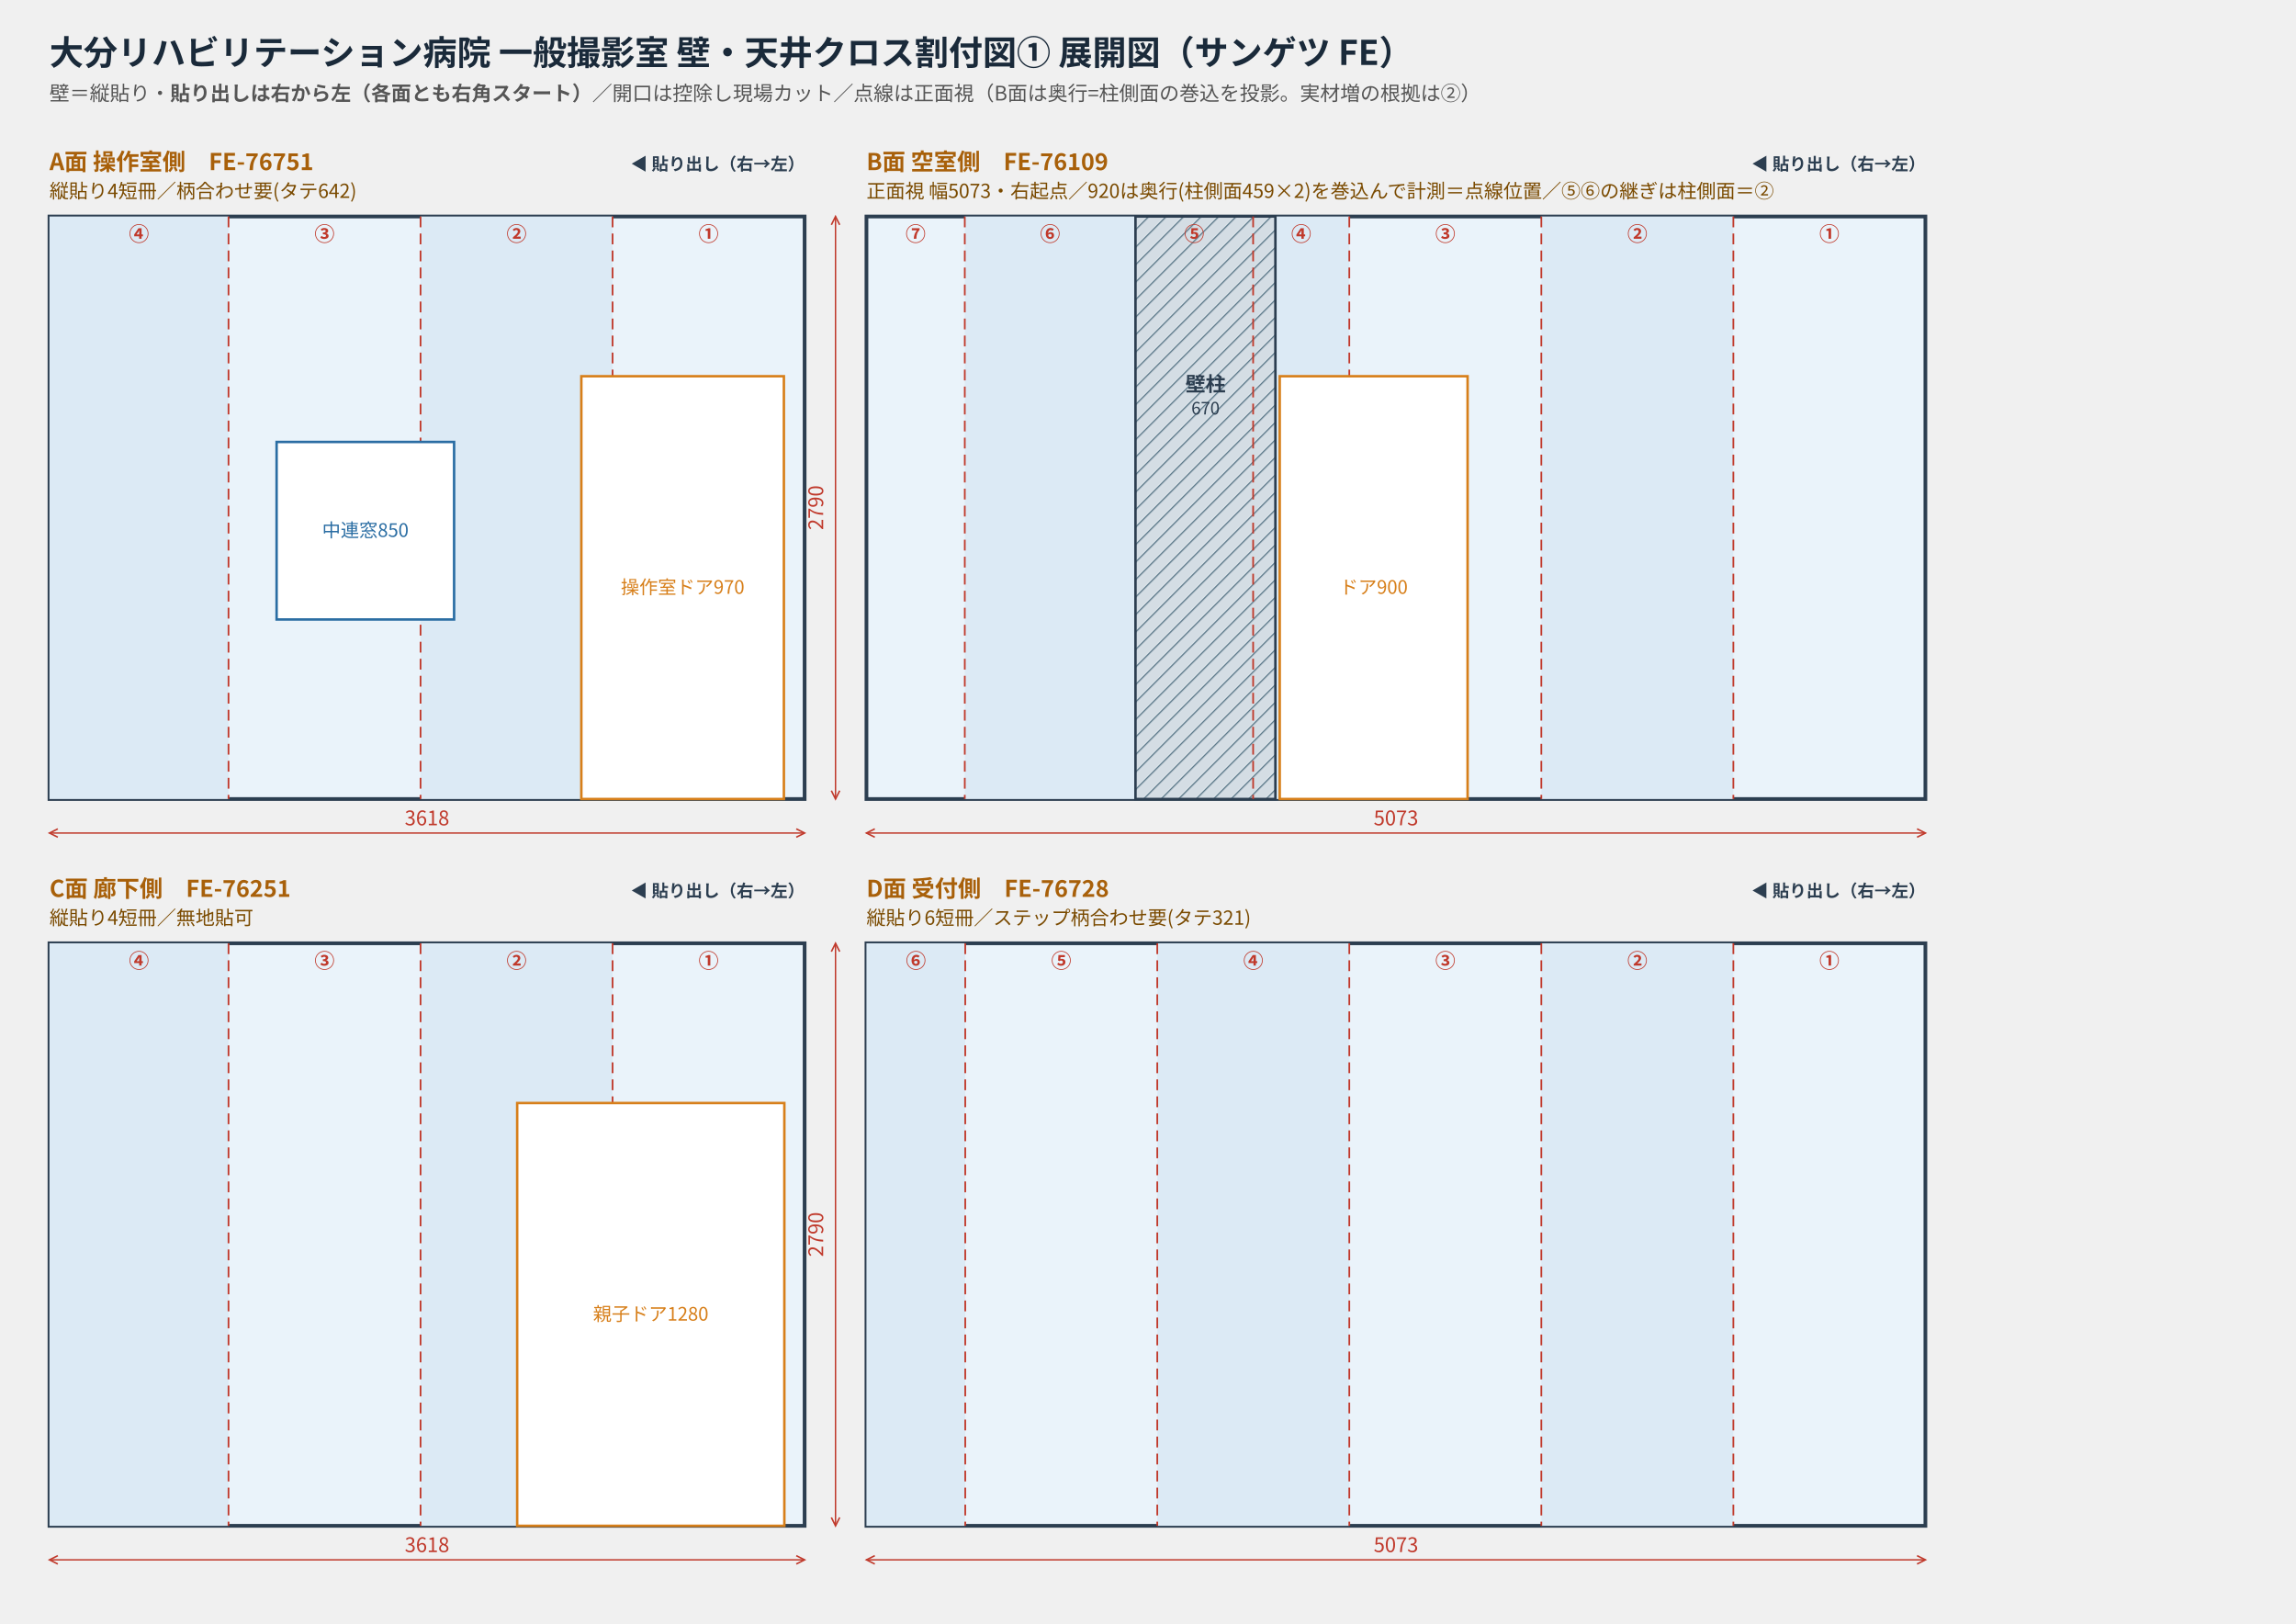
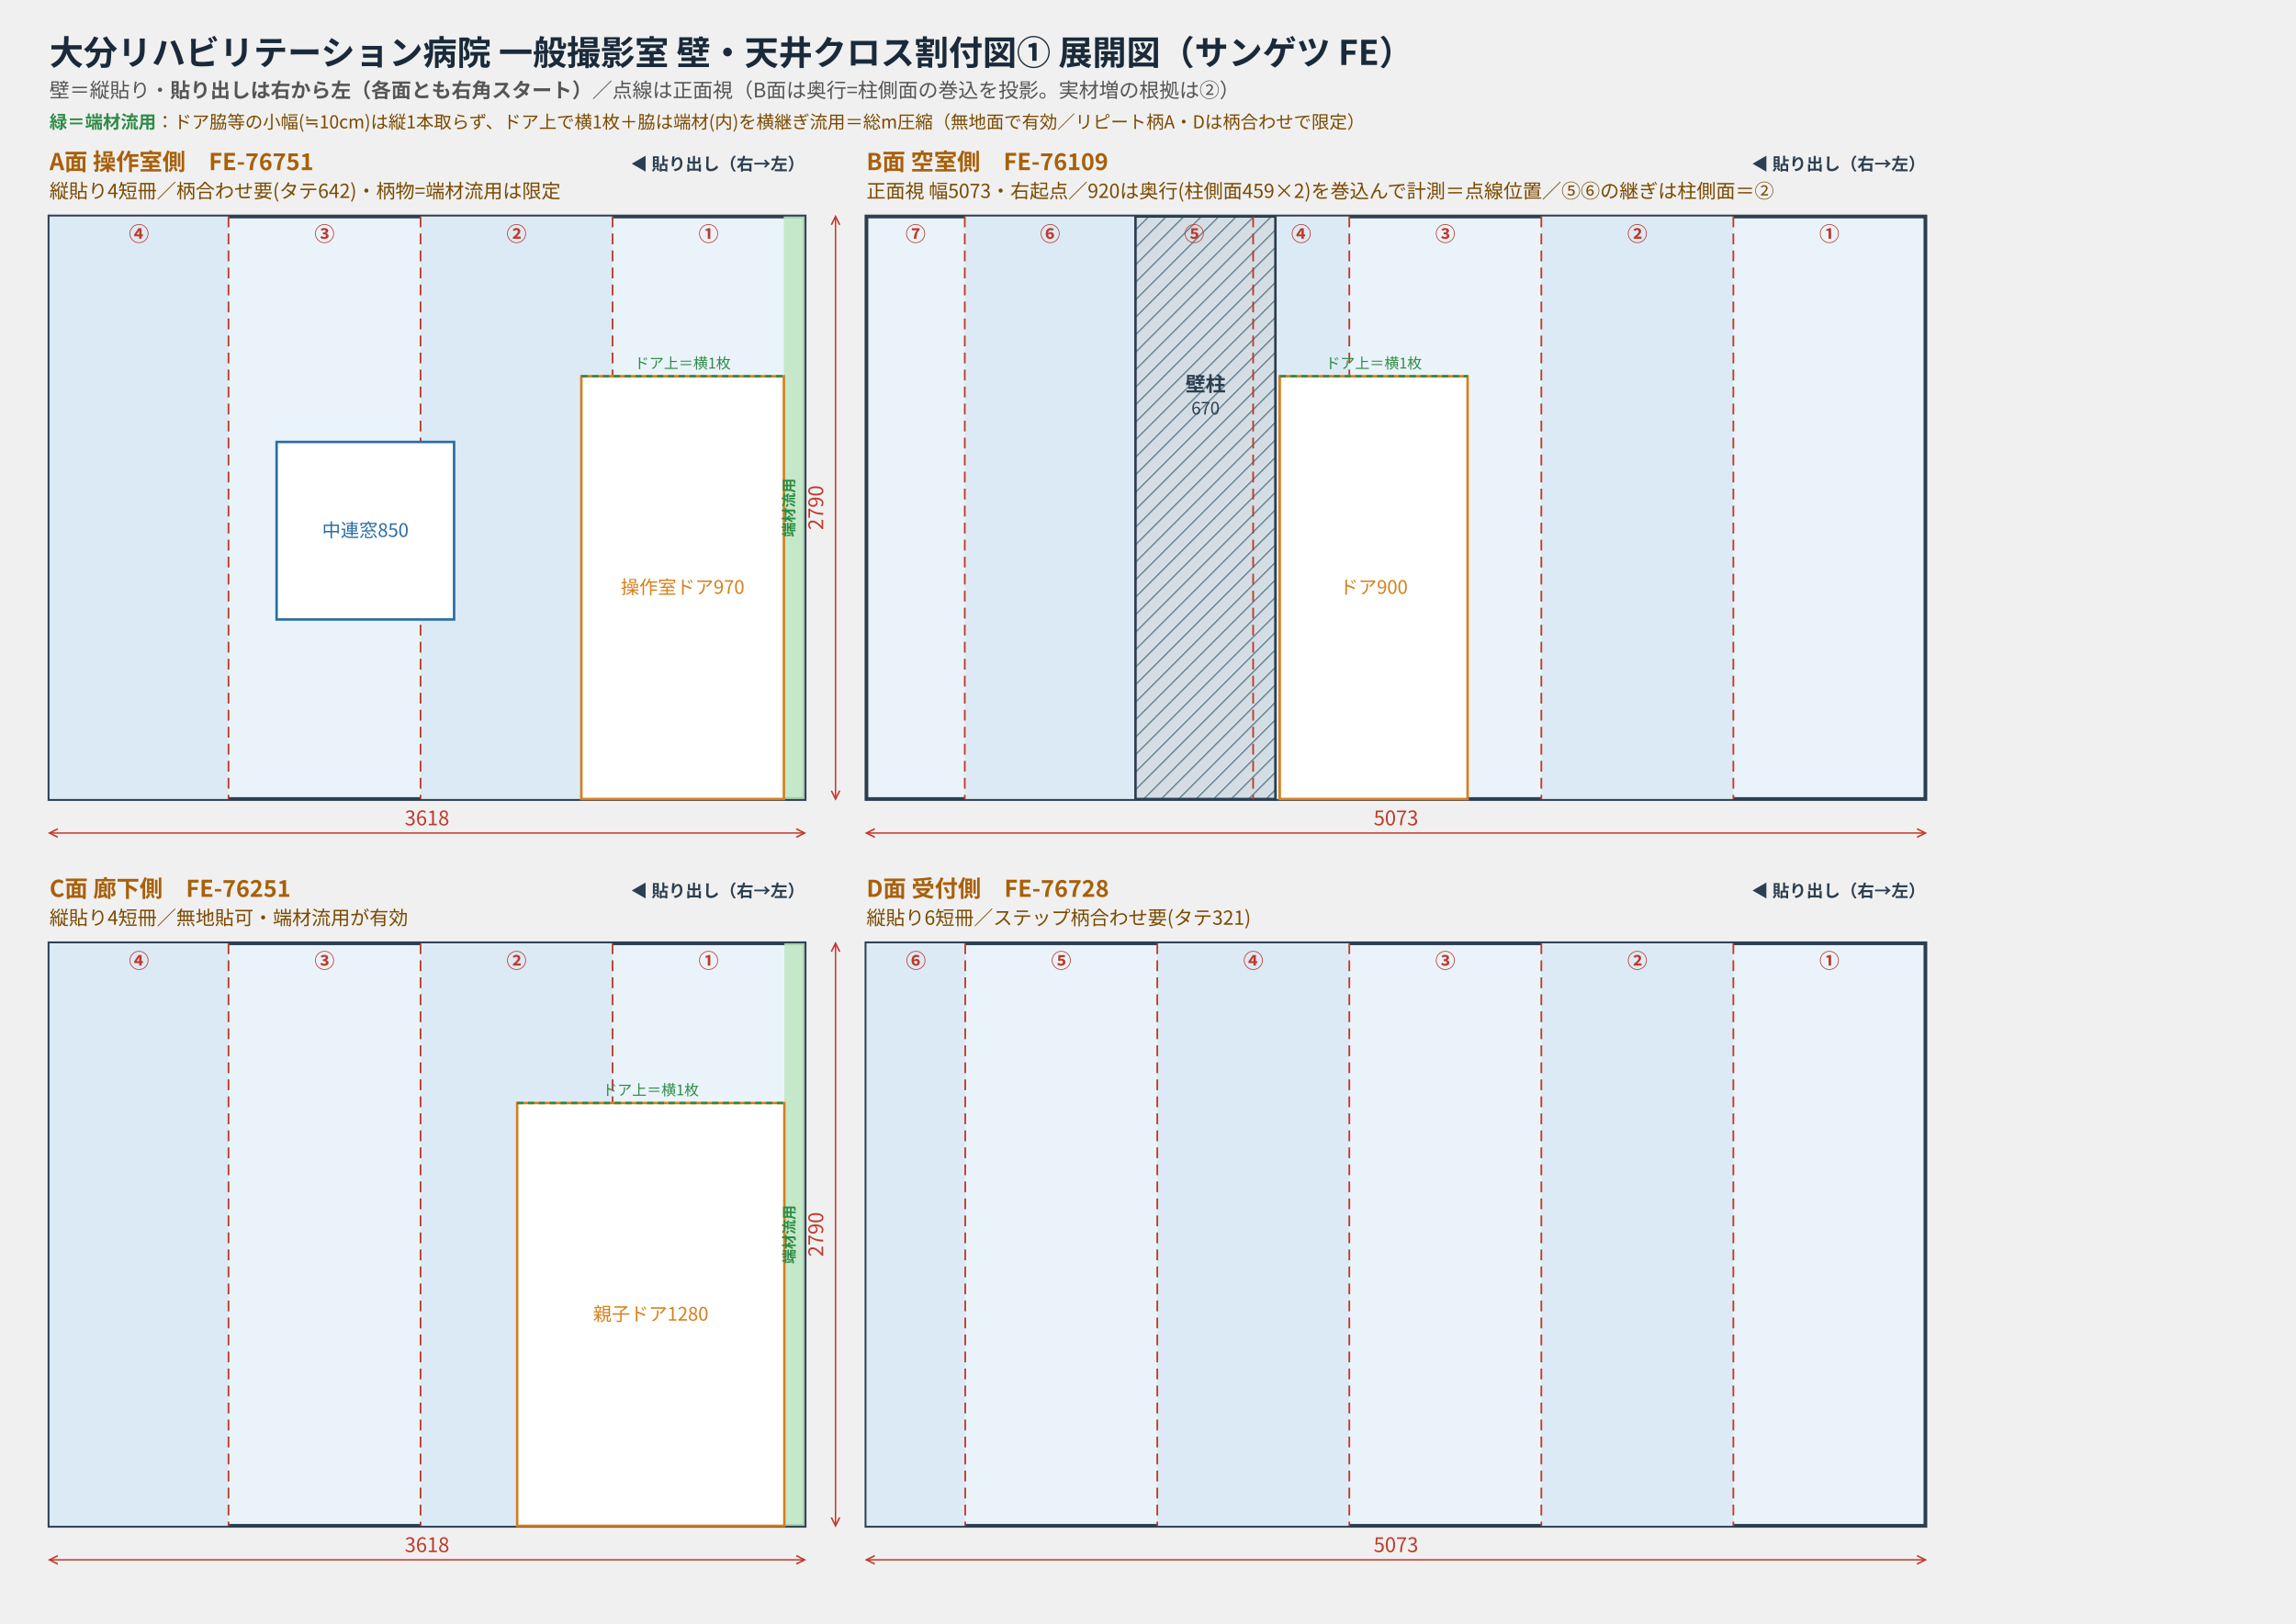
<svg xmlns="http://www.w3.org/2000/svg" viewBox="0 0 1485 1050" font-family="'Noto Sans CJK JP','Noto Sans JP','Yu Gothic','Meiryo',sans-serif">
  <defs>
    <marker id="dimS" markerWidth="11" markerHeight="11" refX="2" refY="5" orient="auto">
      <path d="M8,2 L2,5 L8,8" fill="none" stroke="#c0392b" stroke-width="1.1" />
    </marker>
    <marker id="dimE" markerWidth="11" markerHeight="11" refX="8" refY="5" orient="auto">
      <path d="M2,2 L8,5 L2,8" fill="none" stroke="#c0392b" stroke-width="1.1" />
    </marker>
    <pattern id="col" width="8" height="8" patternUnits="userSpaceOnUse" patternTransform="rotate(45)">
      <rect width="8" height="8" fill="#d4dde4" />
      <line x1="0" y1="0" x2="0" y2="8" stroke="#5f7c8c" stroke-width="1.6" />
    </pattern>
    <pattern id="colside" width="8" height="8" patternUnits="userSpaceOnUse" patternTransform="rotate(-45)">
      <rect width="8" height="8" fill="#e7eef3" />
      <line x1="0" y1="0" x2="0" y2="8" stroke="#7e98a8" stroke-width="1.3" />
    </pattern>
  </defs>
  <text x="32" y="42" font-size="22" font-weight="bold" fill="#1a2a3a">大分リハビリテーション病院 一般撮影室 壁・天井クロス割付図① 展開図（サンゲツ FE）</text>
-   <text x="32" y="65" font-size="13" fill="#555">壁＝縦貼り・<tspan font-weight="bold">貼り出しは右から左（各面とも右角スタート）</tspan>／開口は控除し現場カット／点線は正面視（B面は奥行=柱側面の巻込を投影。実材増の根拠は②）</text>
+   <text x="32" y="63" font-size="13" fill="#555">壁＝縦貼り・<tspan font-weight="bold">貼り出しは右から左（各面とも右角スタート）</tspan>／点線は正面視（B面は奥行=柱側面の巻込を投影。実材増の根拠は②）</text>
+   <text x="32" y="83" font-size="11.5" fill="#7a4a00">
+     <tspan font-weight="bold" fill="#2e8b46">緑＝端材流用</tspan>：ドア脇等の小幅(≒10cm)は縦1本取らず、ドア上で横1枚＋脇は端材(内)を横継ぎ流用＝総m圧縮（無地面で有効／リピート柄A・Dは柄合わせで限定）</text>
  <text x="32.0" y="110.0" font-size="15" font-weight="bold" fill="#a8600a">A面 操作室側　FE-76751</text>
-   <text x="32.0" y="128.0" font-size="12.5" fill="#7a4a00">縦貼り4短冊／柄合わせ要(タテ642)</text>
+   <text x="32.0" y="128.0" font-size="12.5" fill="#7a4a00">縦貼り4短冊／柄合わせ要(タテ642)・柄物=端材流用は限定</text>
  <text x="520.4" y="110.0" font-size="11" font-weight="bold" fill="#2c3e50" text-anchor="end">◀ 貼り出し（右→左）</text>
  <rect x="32.0" y="140.0" width="488.4" height="376.7" fill="#eaf3fa" stroke="#2c3e50" stroke-width="2.4" />
  <rect x="272.0" y="140.0" width="124.2" height="376.7" fill="#dceaf5" />
  <rect x="32.0" y="140.0" width="115.8" height="376.7" fill="#dceaf5" />
+   <rect x="506.9" y="140.0" width="13.5" height="376.7" fill="#bfe6c2" fill-opacity="0.85" />
  <line x1="147.8" y1="140.0" x2="147.8" y2="516.7" stroke="#c0392b" stroke-width="1.1" stroke-dasharray="7 4" />
  <line x1="272.0" y1="140.0" x2="272.0" y2="516.7" stroke="#c0392b" stroke-width="1.1" stroke-dasharray="7 4" />
  <line x1="396.2" y1="140.0" x2="396.2" y2="516.7" stroke="#c0392b" stroke-width="1.1" stroke-dasharray="7 4" />
  <rect x="178.9" y="285.8" width="114.8" height="114.8" fill="#fff" stroke="#2a6da3" stroke-width="1.6" />
  <text x="236.3" y="347.2" font-size="12" fill="#2a6da3" text-anchor="middle">中連窓850</text>
  <rect x="376.0" y="243.3" width="131.0" height="273.4" fill="#fff" stroke="#d77f1a" stroke-width="1.6" />
  <text x="441.5" y="384.0" font-size="12" fill="#d77f1a" text-anchor="middle">操作室ドア970</text>
+   <line x1="376.0" y1="243.3" x2="506.9" y2="243.3" stroke="#2e8b46" stroke-width="1.6" stroke-dasharray="4 3" />
+   <text x="441.5" y="238.3" font-size="9.5" fill="#2e8b46" text-anchor="middle">ドア上＝横1枚</text>
+   <text x="513.7" y="328.3" font-size="9.5" font-weight="bold" fill="#2e8b46" text-anchor="middle" transform="rotate(-90 513.7 328.3)">端材流用</text>
  <text x="458.3" y="156.0" font-size="13" fill="#c0392b" text-anchor="middle" font-weight="bold">①</text>
  <text x="334.1" y="156.0" font-size="13" fill="#c0392b" text-anchor="middle" font-weight="bold">②</text>
  <text x="209.9" y="156.0" font-size="13" fill="#c0392b" text-anchor="middle" font-weight="bold">③</text>
  <text x="89.9" y="156.0" font-size="13" fill="#c0392b" text-anchor="middle" font-weight="bold">④</text>
  <line x1="32.0" y1="538.7" x2="520.4" y2="538.7" stroke="#c0392b" stroke-width="0.9" marker-start="url(#dimS)" marker-end="url(#dimE)" />
  <text x="276.2" y="533.7" font-size="13" fill="#c0392b" text-anchor="middle">3618</text>
  <text x="560.4" y="110.0" font-size="15" font-weight="bold" fill="#a8600a">B面 空室側　FE-76109</text>
  <text x="560.4" y="128.0" font-size="12.5" fill="#7a4a00">正面視 幅5073・右起点／920は奥行(柱側面459×2)を巻込んで計測＝点線位置／⑤⑥の継ぎは柱側面＝②</text>
  <text x="1245.3" y="110.0" font-size="11" font-weight="bold" fill="#2c3e50" text-anchor="end">◀ 貼り出し（右→左）</text>
  <rect x="560.4" y="140.0" width="684.9" height="376.7" fill="#eaf3fa" stroke="#2c3e50" stroke-width="2.4" />
  <rect x="996.9" y="140.0" width="124.2" height="376.7" fill="#dceaf5" />
  <rect x="810.5" y="140.0" width="62.2" height="376.7" fill="#dceaf5" />
  <rect x="624.0" y="140.0" width="110.4" height="376.7" fill="#dceaf5" />
  <rect x="734.4" y="140.0" width="90.5" height="376.7" fill="url(#col)" stroke="#2c3e50" stroke-width="1.6" />
  <line x1="624.0" y1="140.0" x2="624.0" y2="516.7" stroke="#c0392b" stroke-width="1.1" stroke-dasharray="7 4" />
  <line x1="810.5" y1="140.0" x2="810.5" y2="516.7" stroke="#c0392b" stroke-width="1.1" stroke-dasharray="7 4" />
  <line x1="872.7" y1="140.0" x2="872.7" y2="516.7" stroke="#c0392b" stroke-width="1.1" stroke-dasharray="7 4" />
  <line x1="996.9" y1="140.0" x2="996.9" y2="516.7" stroke="#c0392b" stroke-width="1.1" stroke-dasharray="7 4" />
  <line x1="1121.1" y1="140.0" x2="1121.1" y2="516.7" stroke="#c0392b" stroke-width="1.1" stroke-dasharray="7 4" />
  <rect x="827.7" y="243.3" width="121.5" height="273.4" fill="#fff" stroke="#d77f1a" stroke-width="1.6" />
  <text x="888.5" y="384.0" font-size="12" fill="#d77f1a" text-anchor="middle">ドア900</text>
+   <line x1="827.7" y1="243.3" x2="949.2" y2="243.3" stroke="#2e8b46" stroke-width="1.6" stroke-dasharray="4 3" />
+   <text x="888.5" y="238.3" font-size="9.5" fill="#2e8b46" text-anchor="middle">ドア上＝横1枚</text>
  <text x="779.7" y="253.0" font-size="13" fill="#2c3e50" text-anchor="middle" font-weight="bold">壁柱</text>
  <text x="779.7" y="268.0" font-size="11" fill="#2c3e50" text-anchor="middle">670</text>
  <text x="1183.2" y="156.0" font-size="13" fill="#c0392b" text-anchor="middle" font-weight="bold">①</text>
  <text x="1059.0" y="156.0" font-size="13" fill="#c0392b" text-anchor="middle" font-weight="bold">②</text>
  <text x="934.8" y="156.0" font-size="13" fill="#c0392b" text-anchor="middle" font-weight="bold">③</text>
  <text x="841.6" y="156.0" font-size="13" fill="#c0392b" text-anchor="middle" font-weight="bold">④</text>
  <text x="772.4" y="156.0" font-size="13" fill="#c0392b" text-anchor="middle" font-weight="bold">⑤</text>
  <text x="679.2" y="156.0" font-size="13" fill="#c0392b" text-anchor="middle" font-weight="bold">⑥</text>
  <text x="592.2" y="156.0" font-size="13" fill="#c0392b" text-anchor="middle" font-weight="bold">⑦</text>
  <line x1="560.4" y1="538.7" x2="1245.3" y2="538.7" stroke="#c0392b" stroke-width="0.9" marker-start="url(#dimS)" marker-end="url(#dimE)" />
  <text x="902.9" y="533.7" font-size="13" fill="#c0392b" text-anchor="middle">5073</text>
  <line x1="540.4" y1="140.0" x2="540.4" y2="516.7" stroke="#c0392b" stroke-width="0.9" marker-start="url(#dimS)" marker-end="url(#dimE)" />
  <text x="532.4" y="328.3" font-size="13" fill="#c0392b" transform="rotate(-90 532.4 328.3)" text-anchor="middle">2790</text>
  <text x="32.0" y="580.0" font-size="15" font-weight="bold" fill="#a8600a">C面 廊下側　FE-76251</text>
-   <text x="32.0" y="598.0" font-size="12.5" fill="#7a4a00">縦貼り4短冊／無地貼可</text>
+   <text x="32.0" y="598.0" font-size="12.5" fill="#7a4a00">縦貼り4短冊／無地貼可・端材流用が有効</text>
  <text x="520.4" y="580.0" font-size="11" font-weight="bold" fill="#2c3e50" text-anchor="end">◀ 貼り出し（右→左）</text>
  <rect x="32.0" y="610.0" width="488.4" height="376.7" fill="#eaf3fa" stroke="#2c3e50" stroke-width="2.4" />
  <rect x="272.0" y="610.0" width="124.2" height="376.7" fill="#dceaf5" />
  <rect x="32.0" y="610.0" width="115.8" height="376.7" fill="#dceaf5" />
+   <rect x="507.3" y="610.0" width="13.1" height="376.7" fill="#bfe6c2" fill-opacity="0.85" />
  <line x1="147.8" y1="610.0" x2="147.8" y2="986.7" stroke="#c0392b" stroke-width="1.1" stroke-dasharray="7 4" />
  <line x1="272.0" y1="610.0" x2="272.0" y2="986.7" stroke="#c0392b" stroke-width="1.1" stroke-dasharray="7 4" />
  <line x1="396.2" y1="610.0" x2="396.2" y2="986.7" stroke="#c0392b" stroke-width="1.1" stroke-dasharray="7 4" />
  <rect x="334.5" y="713.3" width="172.8" height="273.4" fill="#fff" stroke="#d77f1a" stroke-width="1.6" />
  <text x="420.9" y="854.0" font-size="12" fill="#d77f1a" text-anchor="middle">親子ドア1280</text>
+   <line x1="334.5" y1="713.3" x2="507.3" y2="713.3" stroke="#2e8b46" stroke-width="1.6" stroke-dasharray="4 3" />
+   <text x="420.9" y="708.3" font-size="9.5" fill="#2e8b46" text-anchor="middle">ドア上＝横1枚</text>
+   <text x="513.9" y="798.3" font-size="9.5" font-weight="bold" fill="#2e8b46" text-anchor="middle" transform="rotate(-90 513.9 798.3)">端材流用</text>
  <text x="458.3" y="626.0" font-size="13" fill="#c0392b" text-anchor="middle" font-weight="bold">①</text>
  <text x="334.1" y="626.0" font-size="13" fill="#c0392b" text-anchor="middle" font-weight="bold">②</text>
  <text x="209.9" y="626.0" font-size="13" fill="#c0392b" text-anchor="middle" font-weight="bold">③</text>
  <text x="89.9" y="626.0" font-size="13" fill="#c0392b" text-anchor="middle" font-weight="bold">④</text>
  <line x1="32.0" y1="1008.7" x2="520.4" y2="1008.7" stroke="#c0392b" stroke-width="0.9" marker-start="url(#dimS)" marker-end="url(#dimE)" />
  <text x="276.2" y="1003.7" font-size="13" fill="#c0392b" text-anchor="middle">3618</text>
  <text x="560.4" y="580.0" font-size="15" font-weight="bold" fill="#a8600a">D面 受付側　FE-76728</text>
  <text x="560.4" y="598.0" font-size="12.5" fill="#7a4a00">縦貼り6短冊／ステップ柄合わせ要(タテ321)</text>
  <text x="1245.3" y="580.0" font-size="11" font-weight="bold" fill="#2c3e50" text-anchor="end">◀ 貼り出し（右→左）</text>
  <rect x="560.4" y="610.0" width="684.9" height="376.7" fill="#eaf3fa" stroke="#2c3e50" stroke-width="2.4" />
  <rect x="996.9" y="610.0" width="124.2" height="376.7" fill="#dceaf5" />
  <rect x="748.5" y="610.0" width="124.2" height="376.7" fill="#dceaf5" />
  <rect x="560.4" y="610.0" width="63.9" height="376.7" fill="#dceaf5" />
  <line x1="624.3" y1="610.0" x2="624.3" y2="986.7" stroke="#c0392b" stroke-width="1.1" stroke-dasharray="7 4" />
  <line x1="748.5" y1="610.0" x2="748.5" y2="986.7" stroke="#c0392b" stroke-width="1.1" stroke-dasharray="7 4" />
  <line x1="872.7" y1="610.0" x2="872.7" y2="986.7" stroke="#c0392b" stroke-width="1.1" stroke-dasharray="7 4" />
  <line x1="996.9" y1="610.0" x2="996.9" y2="986.7" stroke="#c0392b" stroke-width="1.1" stroke-dasharray="7 4" />
  <line x1="1121.1" y1="610.0" x2="1121.1" y2="986.7" stroke="#c0392b" stroke-width="1.1" stroke-dasharray="7 4" />
  <text x="1183.2" y="626.0" font-size="13" fill="#c0392b" text-anchor="middle" font-weight="bold">①</text>
  <text x="1059.0" y="626.0" font-size="13" fill="#c0392b" text-anchor="middle" font-weight="bold">②</text>
  <text x="934.8" y="626.0" font-size="13" fill="#c0392b" text-anchor="middle" font-weight="bold">③</text>
  <text x="810.6" y="626.0" font-size="13" fill="#c0392b" text-anchor="middle" font-weight="bold">④</text>
  <text x="686.4" y="626.0" font-size="13" fill="#c0392b" text-anchor="middle" font-weight="bold">⑤</text>
  <text x="592.4" y="626.0" font-size="13" fill="#c0392b" text-anchor="middle" font-weight="bold">⑥</text>
  <line x1="560.4" y1="1008.7" x2="1245.3" y2="1008.7" stroke="#c0392b" stroke-width="0.9" marker-start="url(#dimS)" marker-end="url(#dimE)" />
  <text x="902.9" y="1003.7" font-size="13" fill="#c0392b" text-anchor="middle">5073</text>
  <line x1="540.4" y1="610.0" x2="540.4" y2="986.7" stroke="#c0392b" stroke-width="0.9" marker-start="url(#dimS)" marker-end="url(#dimE)" />
  <text x="532.4" y="798.3" font-size="13" fill="#c0392b" transform="rotate(-90 532.4 798.3)" text-anchor="middle">2790</text>
</svg>
